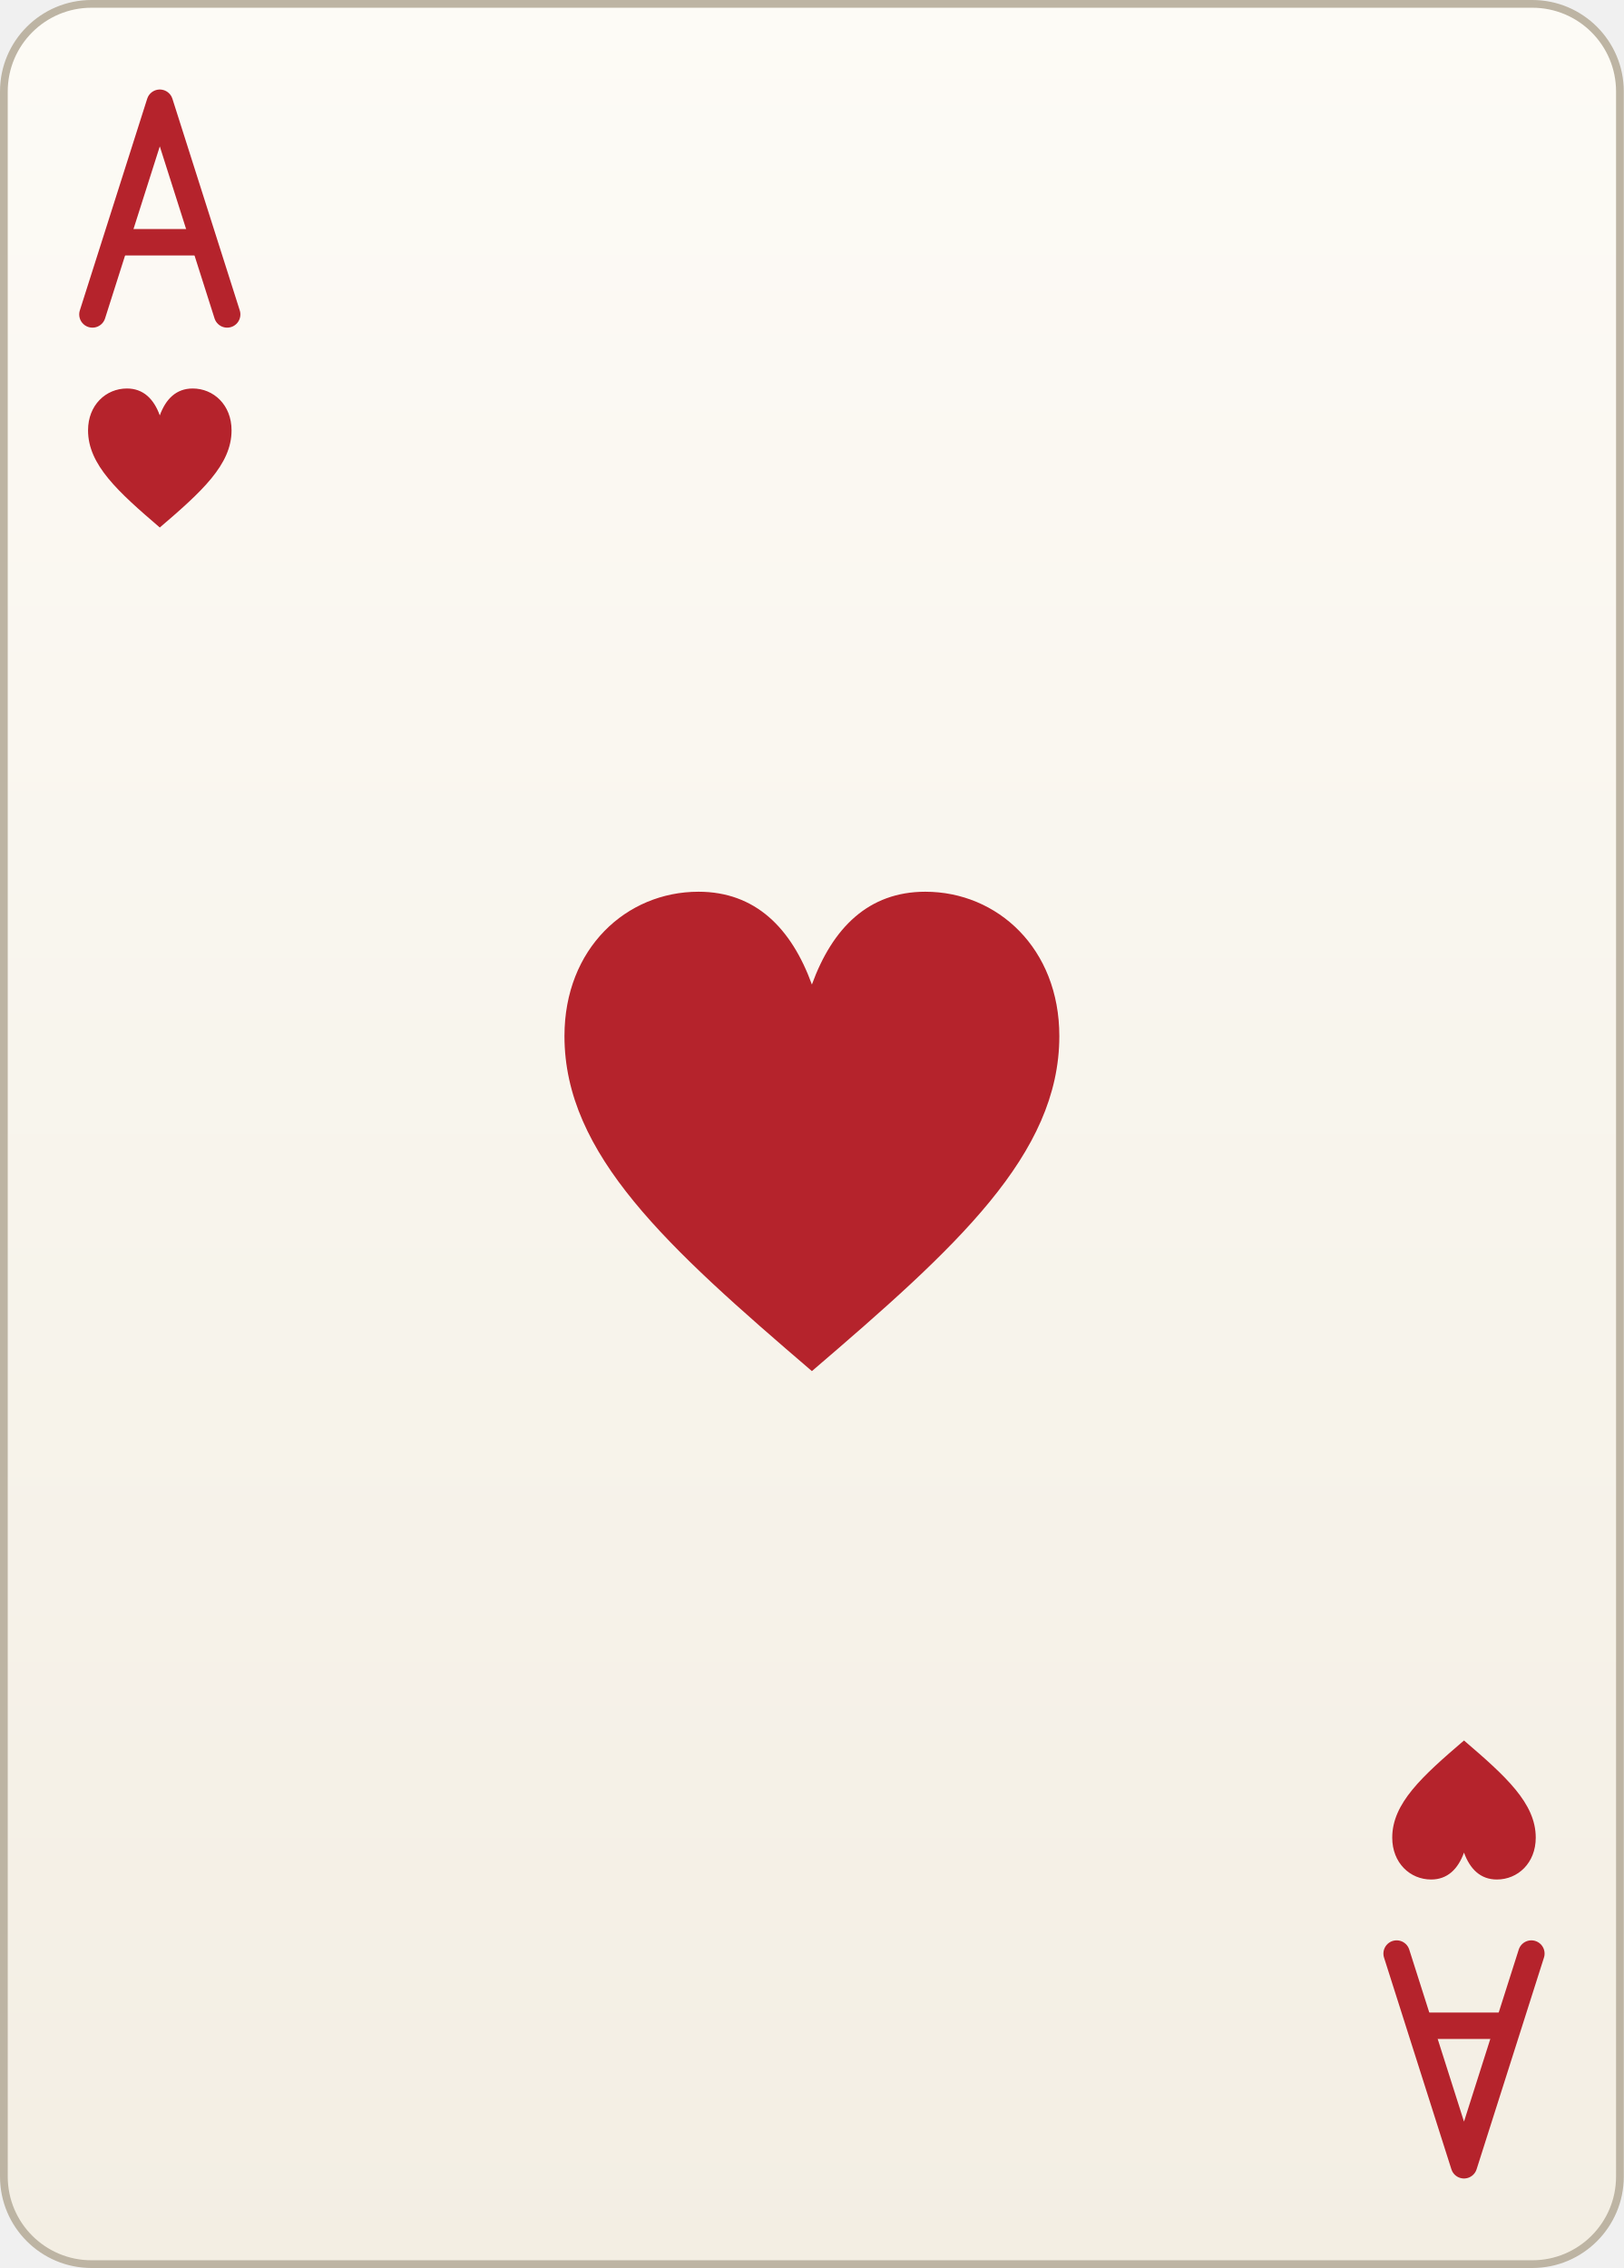
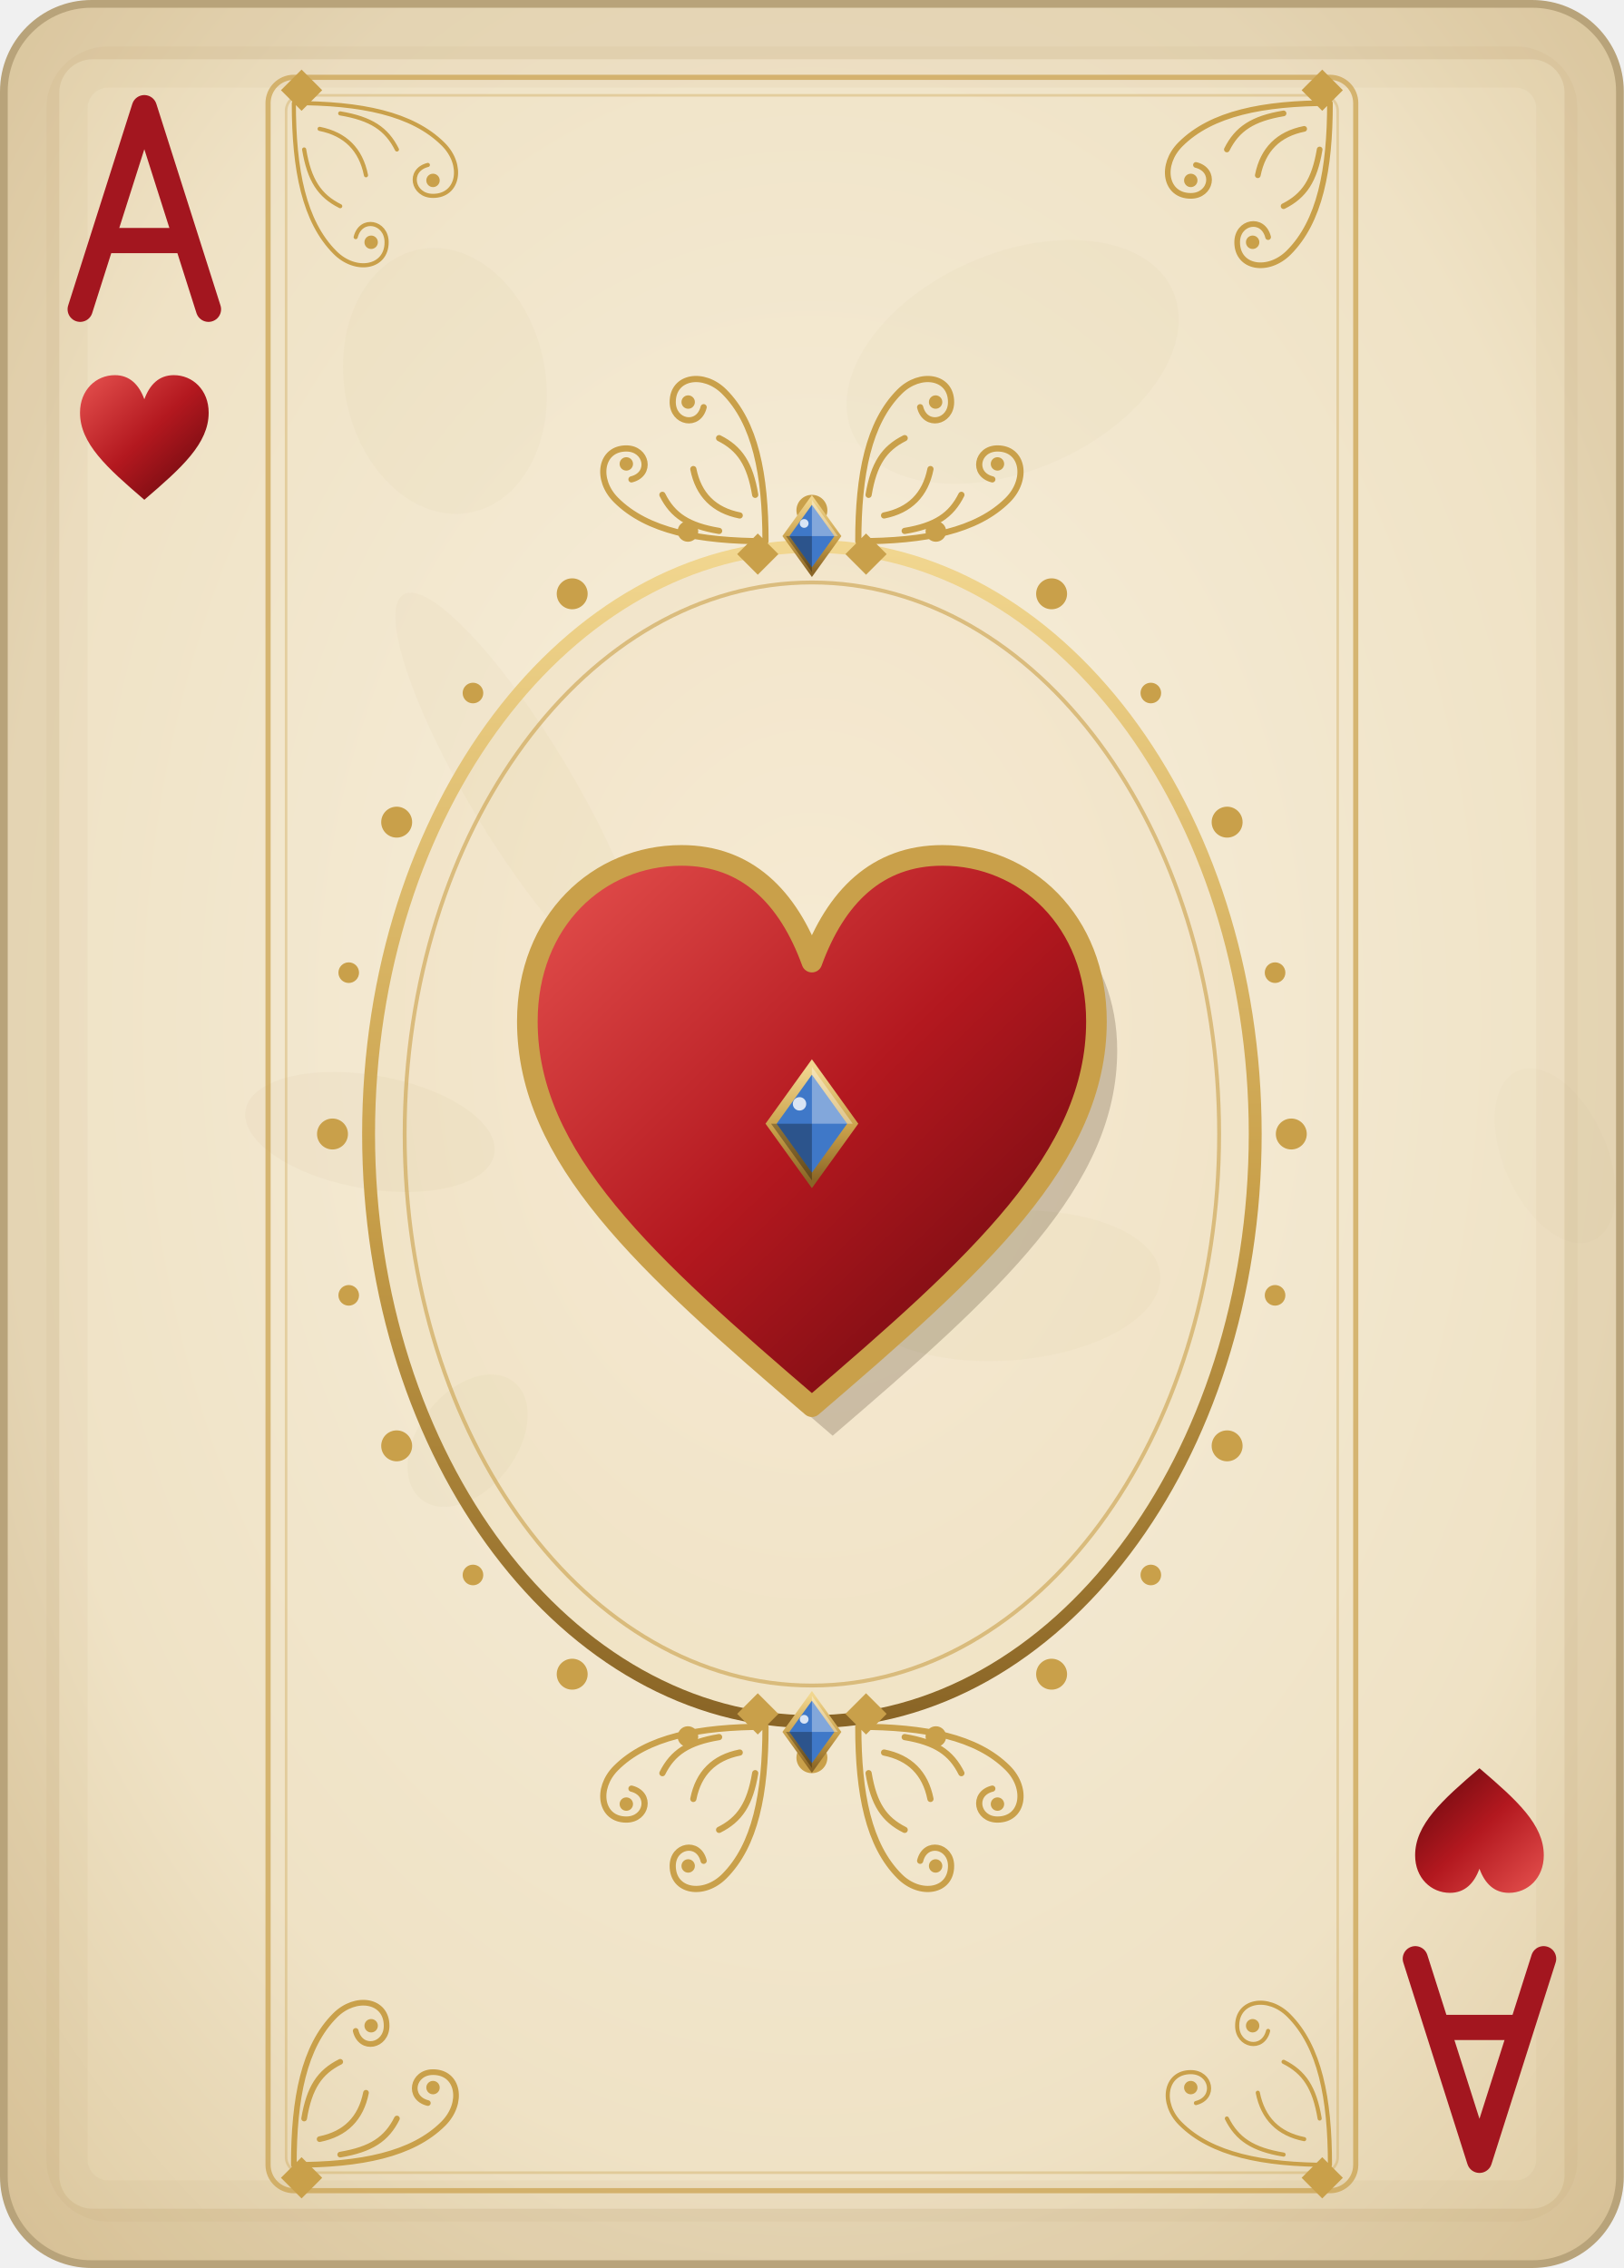
<svg xmlns="http://www.w3.org/2000/svg" version="1.2" baseProfile="tiny" viewBox="0 0 630 880" width="630" height="880">
  <defs>
-     <linearGradient id="face" x1="0" y1="0" x2="0" y2="1">
-       <stop offset="0" stop-color="#fdfbf6" />
-       <stop offset="1" stop-color="#f3eee3" />
+     <radialGradient id="paper" cx="0.5" cy="0.45" r="0.78">
+       <stop offset="0" stop-color="#f8f0de" />
+       <stop offset="0.65" stop-color="#efe2c5" />
+       <stop offset="1" stop-color="#dcc79c" />
+     </radialGradient>
+     <linearGradient id="pipRed" x1="0" y1="0" x2="1" y2="1">
+       <stop offset="0" stop-color="#e6524f" />
+       <stop offset="0.5" stop-color="#b3181f" />
+       <stop offset="1" stop-color="#5e070c" />
+     </linearGradient>
+     <linearGradient id="pipBlack" x1="0" y1="0" x2="1" y2="1">
+       <stop offset="0" stop-color="#4d4d58" />
+       <stop offset="0.5" stop-color="#1b1b21" />
+       <stop offset="1" stop-color="#030304" />
+     </linearGradient>
+     <linearGradient id="gold" x1="0" y1="0" x2="0" y2="1">
+       <stop offset="0" stop-color="#f1d68f" />
+       <stop offset="0.55" stop-color="#c9a04a" />
+       <stop offset="1" stop-color="#8a6526" />
+     </linearGradient>
+     <linearGradient id="skin" x1="0" y1="0" x2="0" y2="1">
+       <stop offset="0" stop-color="#f6dabb" />
+       <stop offset="1" stop-color="#d9a57c" />
    </linearGradient>
  </defs>
-   <rect x="1.5" y="1.5" width="627" height="877" rx="34" ry="34" fill="url(#face)" stroke="#bdb4a3" stroke-width="3" />
-   <path transform=" translate(215.00 340.00) scale(2)" d="M50 96 C22 72 2 54 2 31 C2 14 14 3 28 3 C39 3 46 10 50 21 C54 10 61 3 72 3 C86 3 98 14 98 31 C98 54 78 72 50 96 Z" fill="#b5232c" />
-   <g transform="translate(34.00 38.00) scale(0.9333 0.9333)" fill="none" stroke="#b5232c" stroke-width="11.0" stroke-linecap="round" stroke-linejoin="round">
+   <rect x="1.5" y="1.5" width="627" height="877" rx="34" ry="34" fill="url(#paper)" />
+   <ellipse cx="146" cy="469" rx="49" ry="22" transform="rotate(10 315.0 440.0)" fill="#9a7436" fill-opacity="0.041" />
+   <ellipse cx="142" cy="468" rx="88" ry="20" transform="rotate(59 315.0 440.0)" fill="#9a7436" fill-opacity="0.034" />
+   <ellipse cx="399" cy="754" rx="39" ry="52" transform="rotate(169 315.0 440.0)" fill="#9a7436" fill-opacity="0.030" />
+   <ellipse cx="440" cy="180" rx="36" ry="20" transform="rotate(66 315.0 440.0)" fill="#9a7436" fill-opacity="0.021" />
+   <ellipse cx="379" cy="369" rx="29" ry="60" transform="rotate(86 315.0 440.0)" fill="#9a7436" fill-opacity="0.039" />
+   <ellipse cx="122" cy="682" rx="68" ry="42" transform="rotate(156 315.0 440.0)" fill="#9a7436" fill-opacity="0.031" />
+   <ellipse cx="491" cy="472" rx="29" ry="19" transform="rotate(128 315.0 440.0)" fill="#9a7436" fill-opacity="0.036" />
+   <rect x="12" y="12" width="606" height="856" rx="24" fill="none" stroke="#9a7436" stroke-opacity="0.13" stroke-width="22" />
+   <rect x="26" y="26" width="578" height="828" rx="16" fill="none" stroke="#9a7436" stroke-opacity="0.05" stroke-width="16" />
+   <rect x="1.5" y="1.5" width="627" height="877" rx="34" ry="34" fill="none" stroke="#b8a37a" stroke-width="3" />
+   <rect x="104" y="30" width="422" height="820" rx="10" fill="none" stroke="#c9a04a" stroke-opacity="0.7" stroke-width="2" />
+   <rect x="111" y="37" width="408" height="806" rx="6" fill="none" stroke="#c9a04a" stroke-opacity="0.35" stroke-width="1" />
+   <g transform="translate(516.0 40.0) scale(-1 1)">
+     <path d="M0 0 C26 0 46 4 58 16 C66 24 64 36 54 36 C46 36 44 26 52 24 M0 0 C0 26 4 46 16 58 C24 66 36 64 36 54 C36 46 26 44 24 52 M10 10 C20 12 26 18 28 28 M18 4 C30 6 36 10 40 18 M4 18 C6 30 10 36 18 40" fill="none" stroke="#c9a04a" stroke-width="2.2" stroke-linecap="round" />
+     <circle cx="54" cy="30" r="2.6" fill="#c9a04a" />
+     <circle cx="30" cy="54" r="2.6" fill="#c9a04a" />
+     <path d="M-2 -2 L6 -10 L14 -2 L6 6 Z" transform="translate(-3 -3)" fill="#c9a04a" />
+   </g>
+   <g transform="translate(114.0 840.0) scale(1 -1)">
+     <path d="M0 0 C26 0 46 4 58 16 C66 24 64 36 54 36 C46 36 44 26 52 24 M0 0 C0 26 4 46 16 58 C24 66 36 64 36 54 C36 46 26 44 24 52 M10 10 C20 12 26 18 28 28 M18 4 C30 6 36 10 40 18 M4 18 C6 30 10 36 18 40" fill="none" stroke="#c9a04a" stroke-width="2.2" stroke-linecap="round" />
+     <circle cx="54" cy="30" r="2.6" fill="#c9a04a" />
+     <circle cx="30" cy="54" r="2.6" fill="#c9a04a" />
+     <path d="M-2 -2 L6 -10 L14 -2 L6 6 Z" transform="translate(-3 -3)" fill="#c9a04a" />
+   </g>
+   <g transform="translate(114.0 40.0) scale(1 1)">
+     <path d="M0 0 C26 0 46 4 58 16 C66 24 64 36 54 36 C46 36 44 26 52 24 M0 0 C0 26 4 46 16 58 C24 66 36 64 36 54 C36 46 26 44 24 52 M10 10 C20 12 26 18 28 28 M18 4 C30 6 36 10 40 18 M4 18 C6 30 10 36 18 40" fill="none" stroke="#c9a04a" stroke-width="1.6" stroke-linecap="round" />
+     <circle cx="54" cy="30" r="2.6" fill="#c9a04a" />
+     <circle cx="30" cy="54" r="2.6" fill="#c9a04a" />
+     <path d="M-2 -2 L6 -10 L14 -2 L6 6 Z" transform="translate(-3 -3)" fill="#c9a04a" />
+   </g>
+   <g transform="translate(516.0 840.0) scale(-1 -1)">
+     <path d="M0 0 C26 0 46 4 58 16 C66 24 64 36 54 36 C46 36 44 26 52 24 M0 0 C0 26 4 46 16 58 C24 66 36 64 36 54 C36 46 26 44 24 52 M10 10 C20 12 26 18 28 28 M18 4 C30 6 36 10 40 18 M4 18 C6 30 10 36 18 40" fill="none" stroke="#c9a04a" stroke-width="1.6" stroke-linecap="round" />
+     <circle cx="54" cy="30" r="2.6" fill="#c9a04a" />
+     <circle cx="30" cy="54" r="2.6" fill="#c9a04a" />
+     <path d="M-2 -2 L6 -10 L14 -2 L6 6 Z" transform="translate(-3 -3)" fill="#c9a04a" />
+   </g>
+   <ellipse cx="315.0" cy="440.0" rx="172" ry="228" fill="#c9a04a" fill-opacity="0.07" stroke="url(#gold)" stroke-width="5" />
+   <ellipse cx="315.0" cy="440.0" rx="158" ry="214" fill="none" stroke="#c9a04a" stroke-opacity="0.6" stroke-width="1.5" />
+   <circle cx="501.0" cy="440.0" r="6" fill="#c9a04a" />
+   <circle cx="494.7" cy="502.6" r="4" fill="#c9a04a" />
+   <circle cx="476.1" cy="561.0" r="6" fill="#c9a04a" />
+   <circle cx="446.5" cy="611.1" r="4" fill="#c9a04a" />
+   <circle cx="408.0" cy="649.6" r="6" fill="#c9a04a" />
+   <circle cx="363.1" cy="673.8" r="4" fill="#c9a04a" />
+   <circle cx="315.0" cy="682.0" r="6" fill="#c9a04a" />
+   <circle cx="266.9" cy="673.8" r="4" fill="#c9a04a" />
+   <circle cx="222.0" cy="649.6" r="6" fill="#c9a04a" />
+   <circle cx="183.5" cy="611.1" r="4" fill="#c9a04a" />
+   <circle cx="153.9" cy="561.0" r="6" fill="#c9a04a" />
+   <circle cx="135.3" cy="502.6" r="4" fill="#c9a04a" />
+   <circle cx="129.0" cy="440.0" r="6" fill="#c9a04a" />
+   <circle cx="135.3" cy="377.4" r="4" fill="#c9a04a" />
+   <circle cx="153.9" cy="319.0" r="6" fill="#c9a04a" />
+   <circle cx="183.5" cy="268.9" r="4" fill="#c9a04a" />
+   <circle cx="222.0" cy="230.4" r="6" fill="#c9a04a" />
+   <circle cx="266.9" cy="206.2" r="4" fill="#c9a04a" />
+   <circle cx="315.0" cy="198.0" r="6" fill="#c9a04a" />
+   <circle cx="363.1" cy="206.2" r="4" fill="#c9a04a" />
+   <circle cx="408.0" cy="230.4" r="6" fill="#c9a04a" />
+   <circle cx="446.5" cy="268.9" r="4" fill="#c9a04a" />
+   <circle cx="476.1" cy="319.0" r="6" fill="#c9a04a" />
+   <circle cx="494.7" cy="377.4" r="4" fill="#c9a04a" />
+   <g transform="translate(297.0 210.0) scale(-1 -1)">
+     <path d="M0 0 C26 0 46 4 58 16 C66 24 64 36 54 36 C46 36 44 26 52 24 M0 0 C0 26 4 46 16 58 C24 66 36 64 36 54 C36 46 26 44 24 52 M10 10 C20 12 26 18 28 28 M18 4 C30 6 36 10 40 18 M4 18 C6 30 10 36 18 40" fill="none" stroke="#c9a04a" stroke-width="2.4" stroke-linecap="round" />
+     <circle cx="54" cy="30" r="2.6" fill="#c9a04a" />
+     <circle cx="30" cy="54" r="2.6" fill="#c9a04a" />
+     <path d="M-2 -2 L6 -10 L14 -2 L6 6 Z" transform="translate(-3 -3)" fill="#c9a04a" />
+   </g>
+   <g transform="translate(333.0 210.0) scale(1 -1)">
+     <path d="M0 0 C26 0 46 4 58 16 C66 24 64 36 54 36 C46 36 44 26 52 24 M0 0 C0 26 4 46 16 58 C24 66 36 64 36 54 C36 46 26 44 24 52 M10 10 C20 12 26 18 28 28 M18 4 C30 6 36 10 40 18 M4 18 C6 30 10 36 18 40" fill="none" stroke="#c9a04a" stroke-width="2.4" stroke-linecap="round" />
+     <circle cx="54" cy="30" r="2.6" fill="#c9a04a" />
+     <circle cx="30" cy="54" r="2.6" fill="#c9a04a" />
+     <path d="M-2 -2 L6 -10 L14 -2 L6 6 Z" transform="translate(-3 -3)" fill="#c9a04a" />
+   </g>
+   <g transform="translate(297.0 670.0) scale(-1 1)">
+     <path d="M0 0 C26 0 46 4 58 16 C66 24 64 36 54 36 C46 36 44 26 52 24 M0 0 C0 26 4 46 16 58 C24 66 36 64 36 54 C36 46 26 44 24 52 M10 10 C20 12 26 18 28 28 M18 4 C30 6 36 10 40 18 M4 18 C6 30 10 36 18 40" fill="none" stroke="#c9a04a" stroke-width="2.4" stroke-linecap="round" />
+     <circle cx="54" cy="30" r="2.6" fill="#c9a04a" />
+     <circle cx="30" cy="54" r="2.6" fill="#c9a04a" />
+     <path d="M-2 -2 L6 -10 L14 -2 L6 6 Z" transform="translate(-3 -3)" fill="#c9a04a" />
+   </g>
+   <g transform="translate(333.0 670.0) scale(1 1)">
+     <path d="M0 0 C26 0 46 4 58 16 C66 24 64 36 54 36 C46 36 44 26 52 24 M0 0 C0 26 4 46 16 58 C24 66 36 64 36 54 C36 46 26 44 24 52 M10 10 C20 12 26 18 28 28 M18 4 C30 6 36 10 40 18 M4 18 C6 30 10 36 18 40" fill="none" stroke="#c9a04a" stroke-width="2.4" stroke-linecap="round" />
+     <circle cx="54" cy="30" r="2.6" fill="#c9a04a" />
+     <circle cx="30" cy="54" r="2.6" fill="#c9a04a" />
+     <path d="M-2 -2 L6 -10 L14 -2 L6 6 Z" transform="translate(-3 -3)" fill="#c9a04a" />
+   </g>
+   <path d="M315.0 194.0 L325.08 208.0 L315.0 222.0 L304.92 208.0 Z" fill="#3f78c8" stroke="url(#gold)" stroke-width="2.2" />
+   <path d="M315.0 194.0 L325.08 208.0 L315.0 208.0 Z" fill="#ffffff" fill-opacity="0.35" />
+   <path d="M315.0 222.0 L304.92 208.0 L315.0 208.0 Z" fill="#000000" fill-opacity="0.3" />
+   <circle cx="312.0" cy="203.1" r="1.7" fill="#ffffff" fill-opacity="0.8" />
+   <path d="M315.0 658.0 L325.08 672.0 L315.0 686.0 L304.92 672.0 Z" fill="#3f78c8" stroke="url(#gold)" stroke-width="2.2" />
+   <path d="M315.0 658.0 L325.08 672.0 L315.0 672.0 Z" fill="#ffffff" fill-opacity="0.35" />
+   <path d="M315.0 686.0 L304.92 672.0 L315.0 672.0 Z" fill="#000000" fill-opacity="0.3" />
+   <circle cx="312.0" cy="667.1" r="1.7" fill="#ffffff" fill-opacity="0.8" />
+   <path transform="translate(208.05 336.27) scale(2.3)" d="M50 96 C22 72 2 54 2 31 C2 14 14 3 28 3 C39 3 46 10 50 21 C54 10 61 3 72 3 C86 3 98 14 98 31 C98 54 78 72 50 96 Z" fill="#3b2a14" fill-opacity="0.22" />
+   <path transform="translate(200.00 325.00) scale(2.3)" d="M50 96 C22 72 2 54 2 31 C2 14 14 3 28 3 C39 3 46 10 50 21 C54 10 61 3 72 3 C86 3 98 14 98 31 C98 54 78 72 50 96 Z" fill="url(#pipRed)" stroke="#c9a04a" stroke-width="3.48" stroke-linejoin="round" />
+   <path d="M315.0 414.0 L330.84 436.0 L315.0 458.0 L299.16 436.0 Z" fill="#3f78c8" stroke="url(#gold)" stroke-width="3.5" />
+   <path d="M315.0 414.0 L330.84 436.0 L315.0 436.0 Z" fill="#ffffff" fill-opacity="0.35" />
+   <path d="M315.0 458.0 L299.16 436.0 L315.0 436.0 Z" fill="#000000" fill-opacity="0.3" />
+   <circle cx="310.2" cy="428.3" r="2.6" fill="#ffffff" fill-opacity="0.8" />
+   <g transform="translate(29.33 40.00) scale(0.8889 0.8889)" fill="none" stroke="#a3161f" stroke-width="11.0" stroke-linecap="round" stroke-linejoin="round">
    <g transform="translate(0.0 0)">
      <path d="M2 90 L30 2 L58 90" />
      <path d="M13 60 L47 60" />
    </g>
  </g>
-   <path transform=" translate(33.00 149.00) scale(0.58)" d="M50 96 C22 72 2 54 2 31 C2 14 14 3 28 3 C39 3 46 10 50 21 C54 10 61 3 72 3 C86 3 98 14 98 31 C98 54 78 72 50 96 Z" fill="#b5232c" />
+   <path transform="translate(30.00 144.00) scale(0.52)" d="M50 96 C22 72 2 54 2 31 C2 14 14 3 28 3 C39 3 46 10 50 21 C54 10 61 3 72 3 C86 3 98 14 98 31 C98 54 78 72 50 96 Z" fill="url(#pipRed)" />
  <g transform="rotate(180 315.0 440.0)">
-     <g transform="translate(34.00 38.00) scale(0.9333 0.9333)" fill="none" stroke="#b5232c" stroke-width="11.0" stroke-linecap="round" stroke-linejoin="round">
+     <g transform="translate(29.33 40.00) scale(0.8889 0.8889)" fill="none" stroke="#a3161f" stroke-width="11.0" stroke-linecap="round" stroke-linejoin="round">
      <g transform="translate(0.0 0)">
        <path d="M2 90 L30 2 L58 90" />
        <path d="M13 60 L47 60" />
      </g>
    </g>
-     <path transform=" translate(33.00 149.00) scale(0.58)" d="M50 96 C22 72 2 54 2 31 C2 14 14 3 28 3 C39 3 46 10 50 21 C54 10 61 3 72 3 C86 3 98 14 98 31 C98 54 78 72 50 96 Z" fill="#b5232c" />
+     <path transform="translate(30.00 144.00) scale(0.52)" d="M50 96 C22 72 2 54 2 31 C2 14 14 3 28 3 C39 3 46 10 50 21 C54 10 61 3 72 3 C86 3 98 14 98 31 C98 54 78 72 50 96 Z" fill="url(#pipRed)" />
  </g>
</svg>
